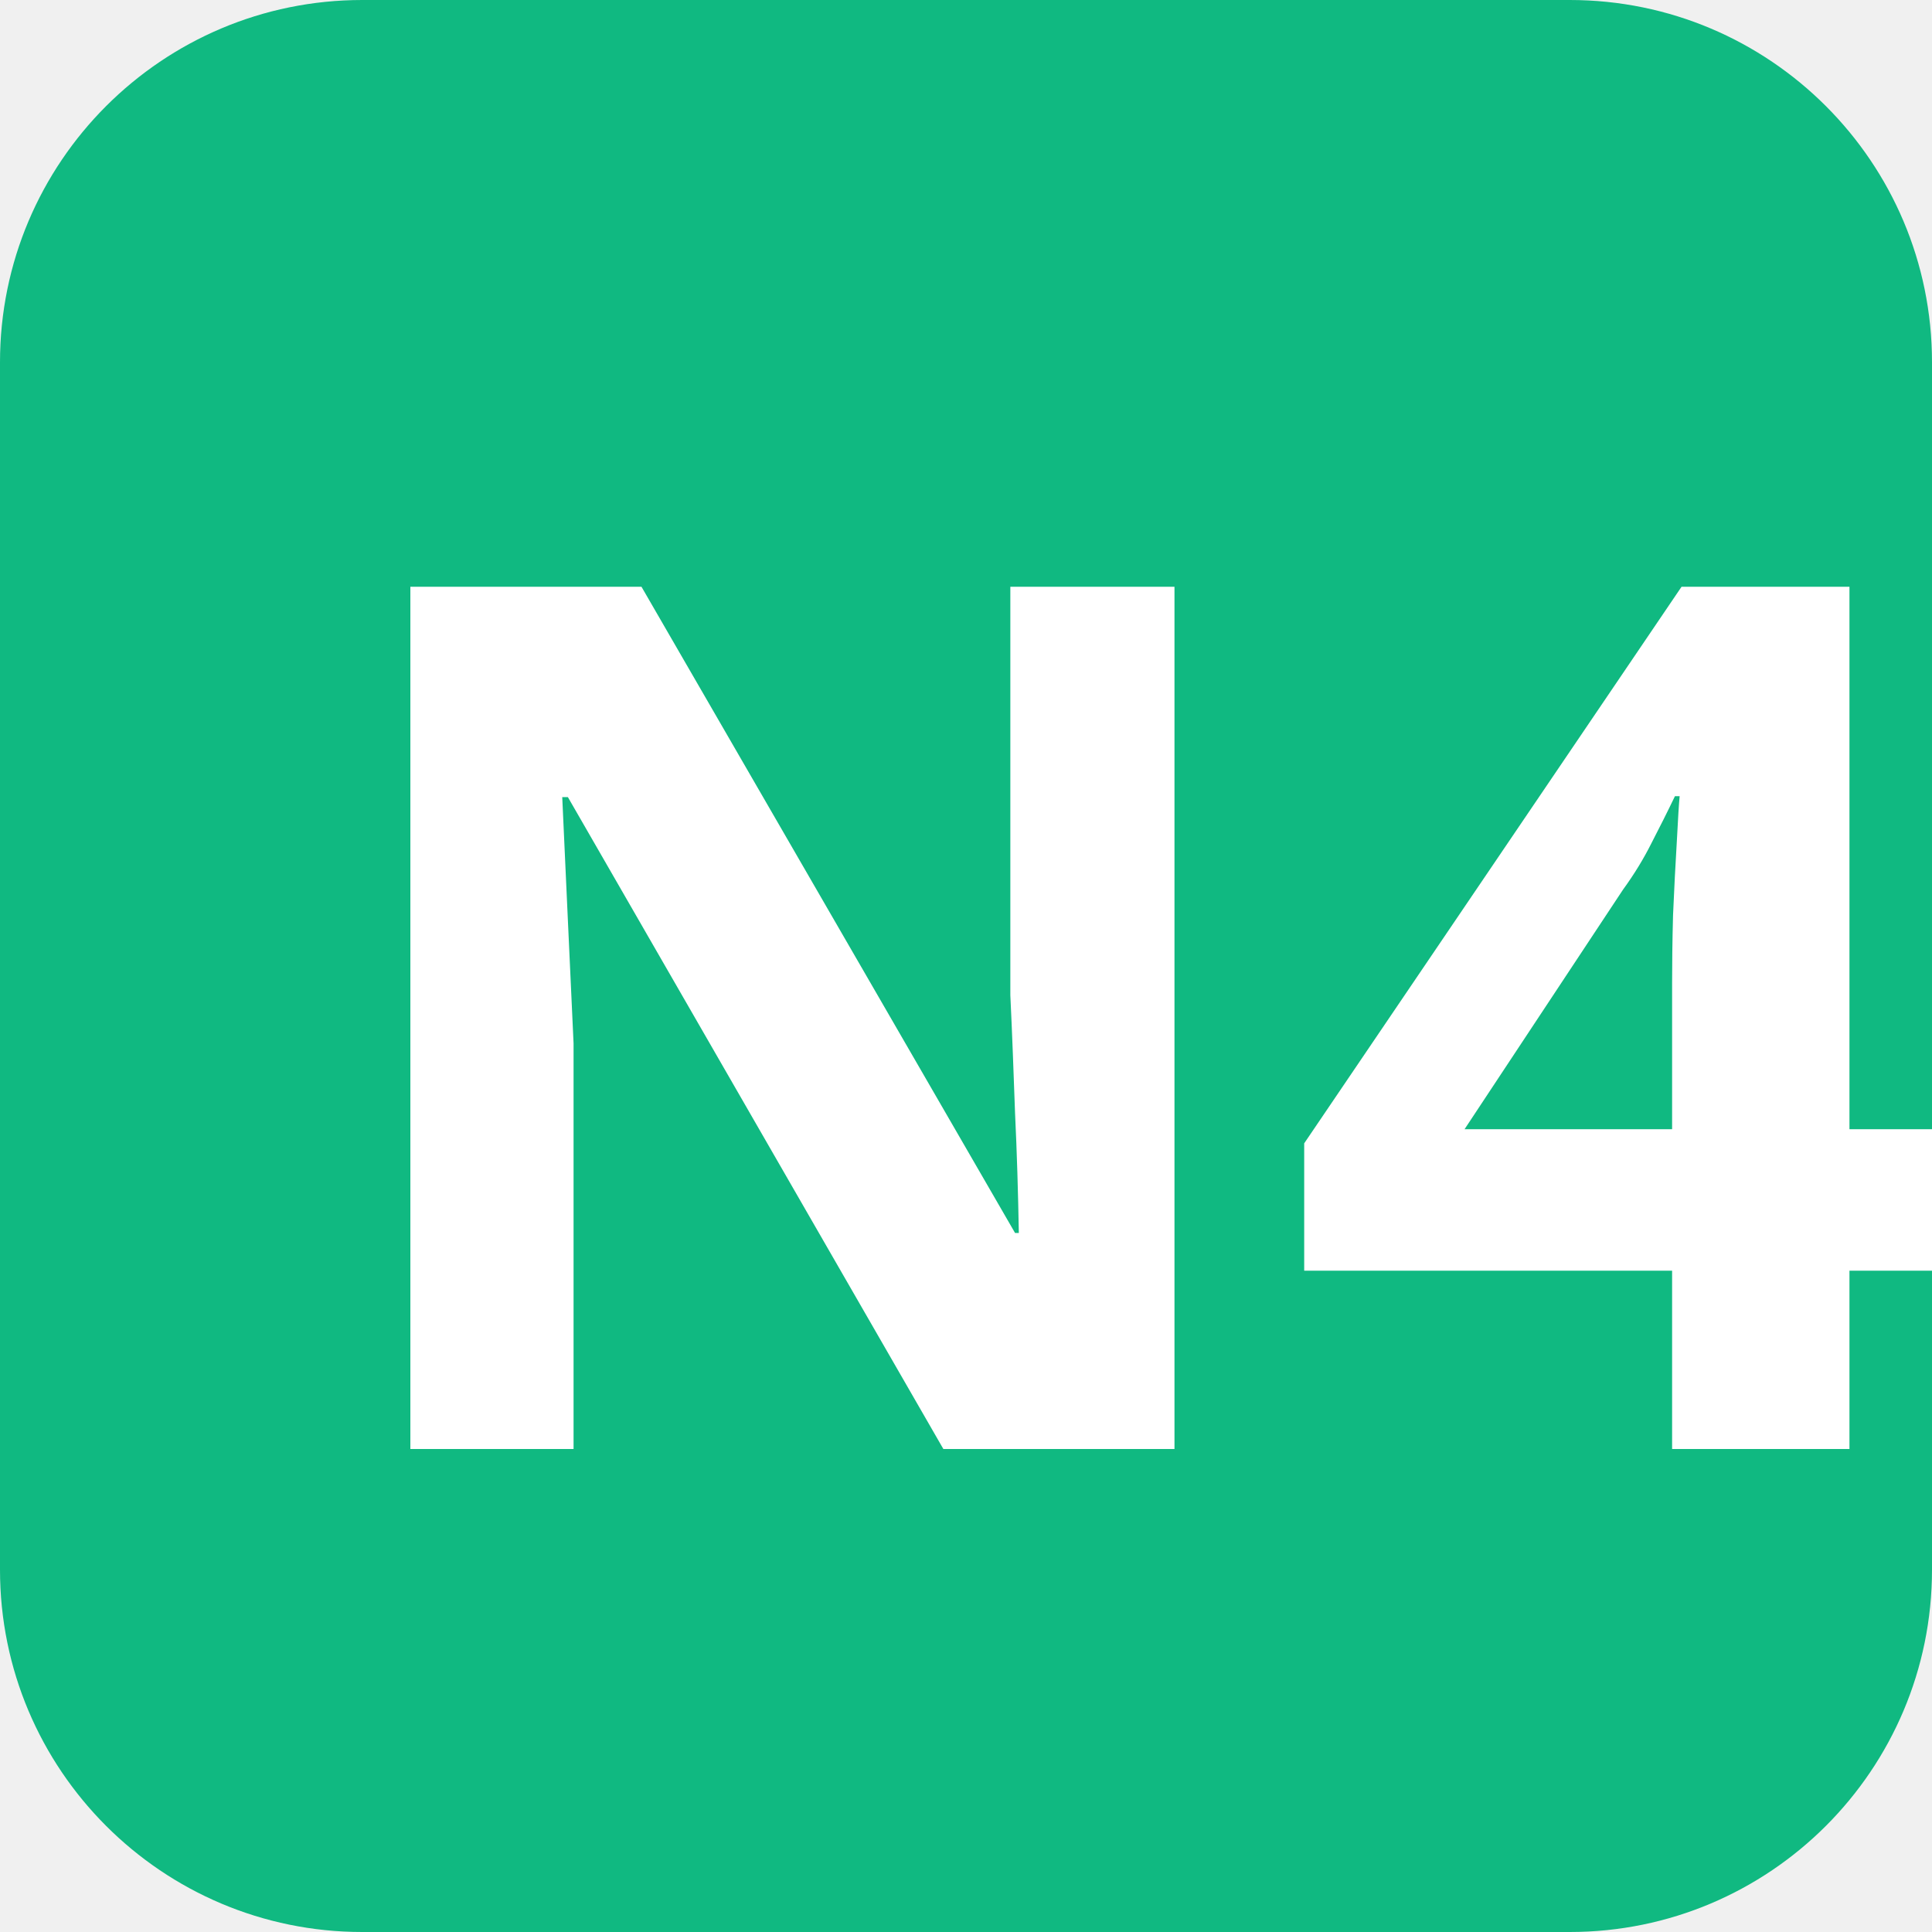
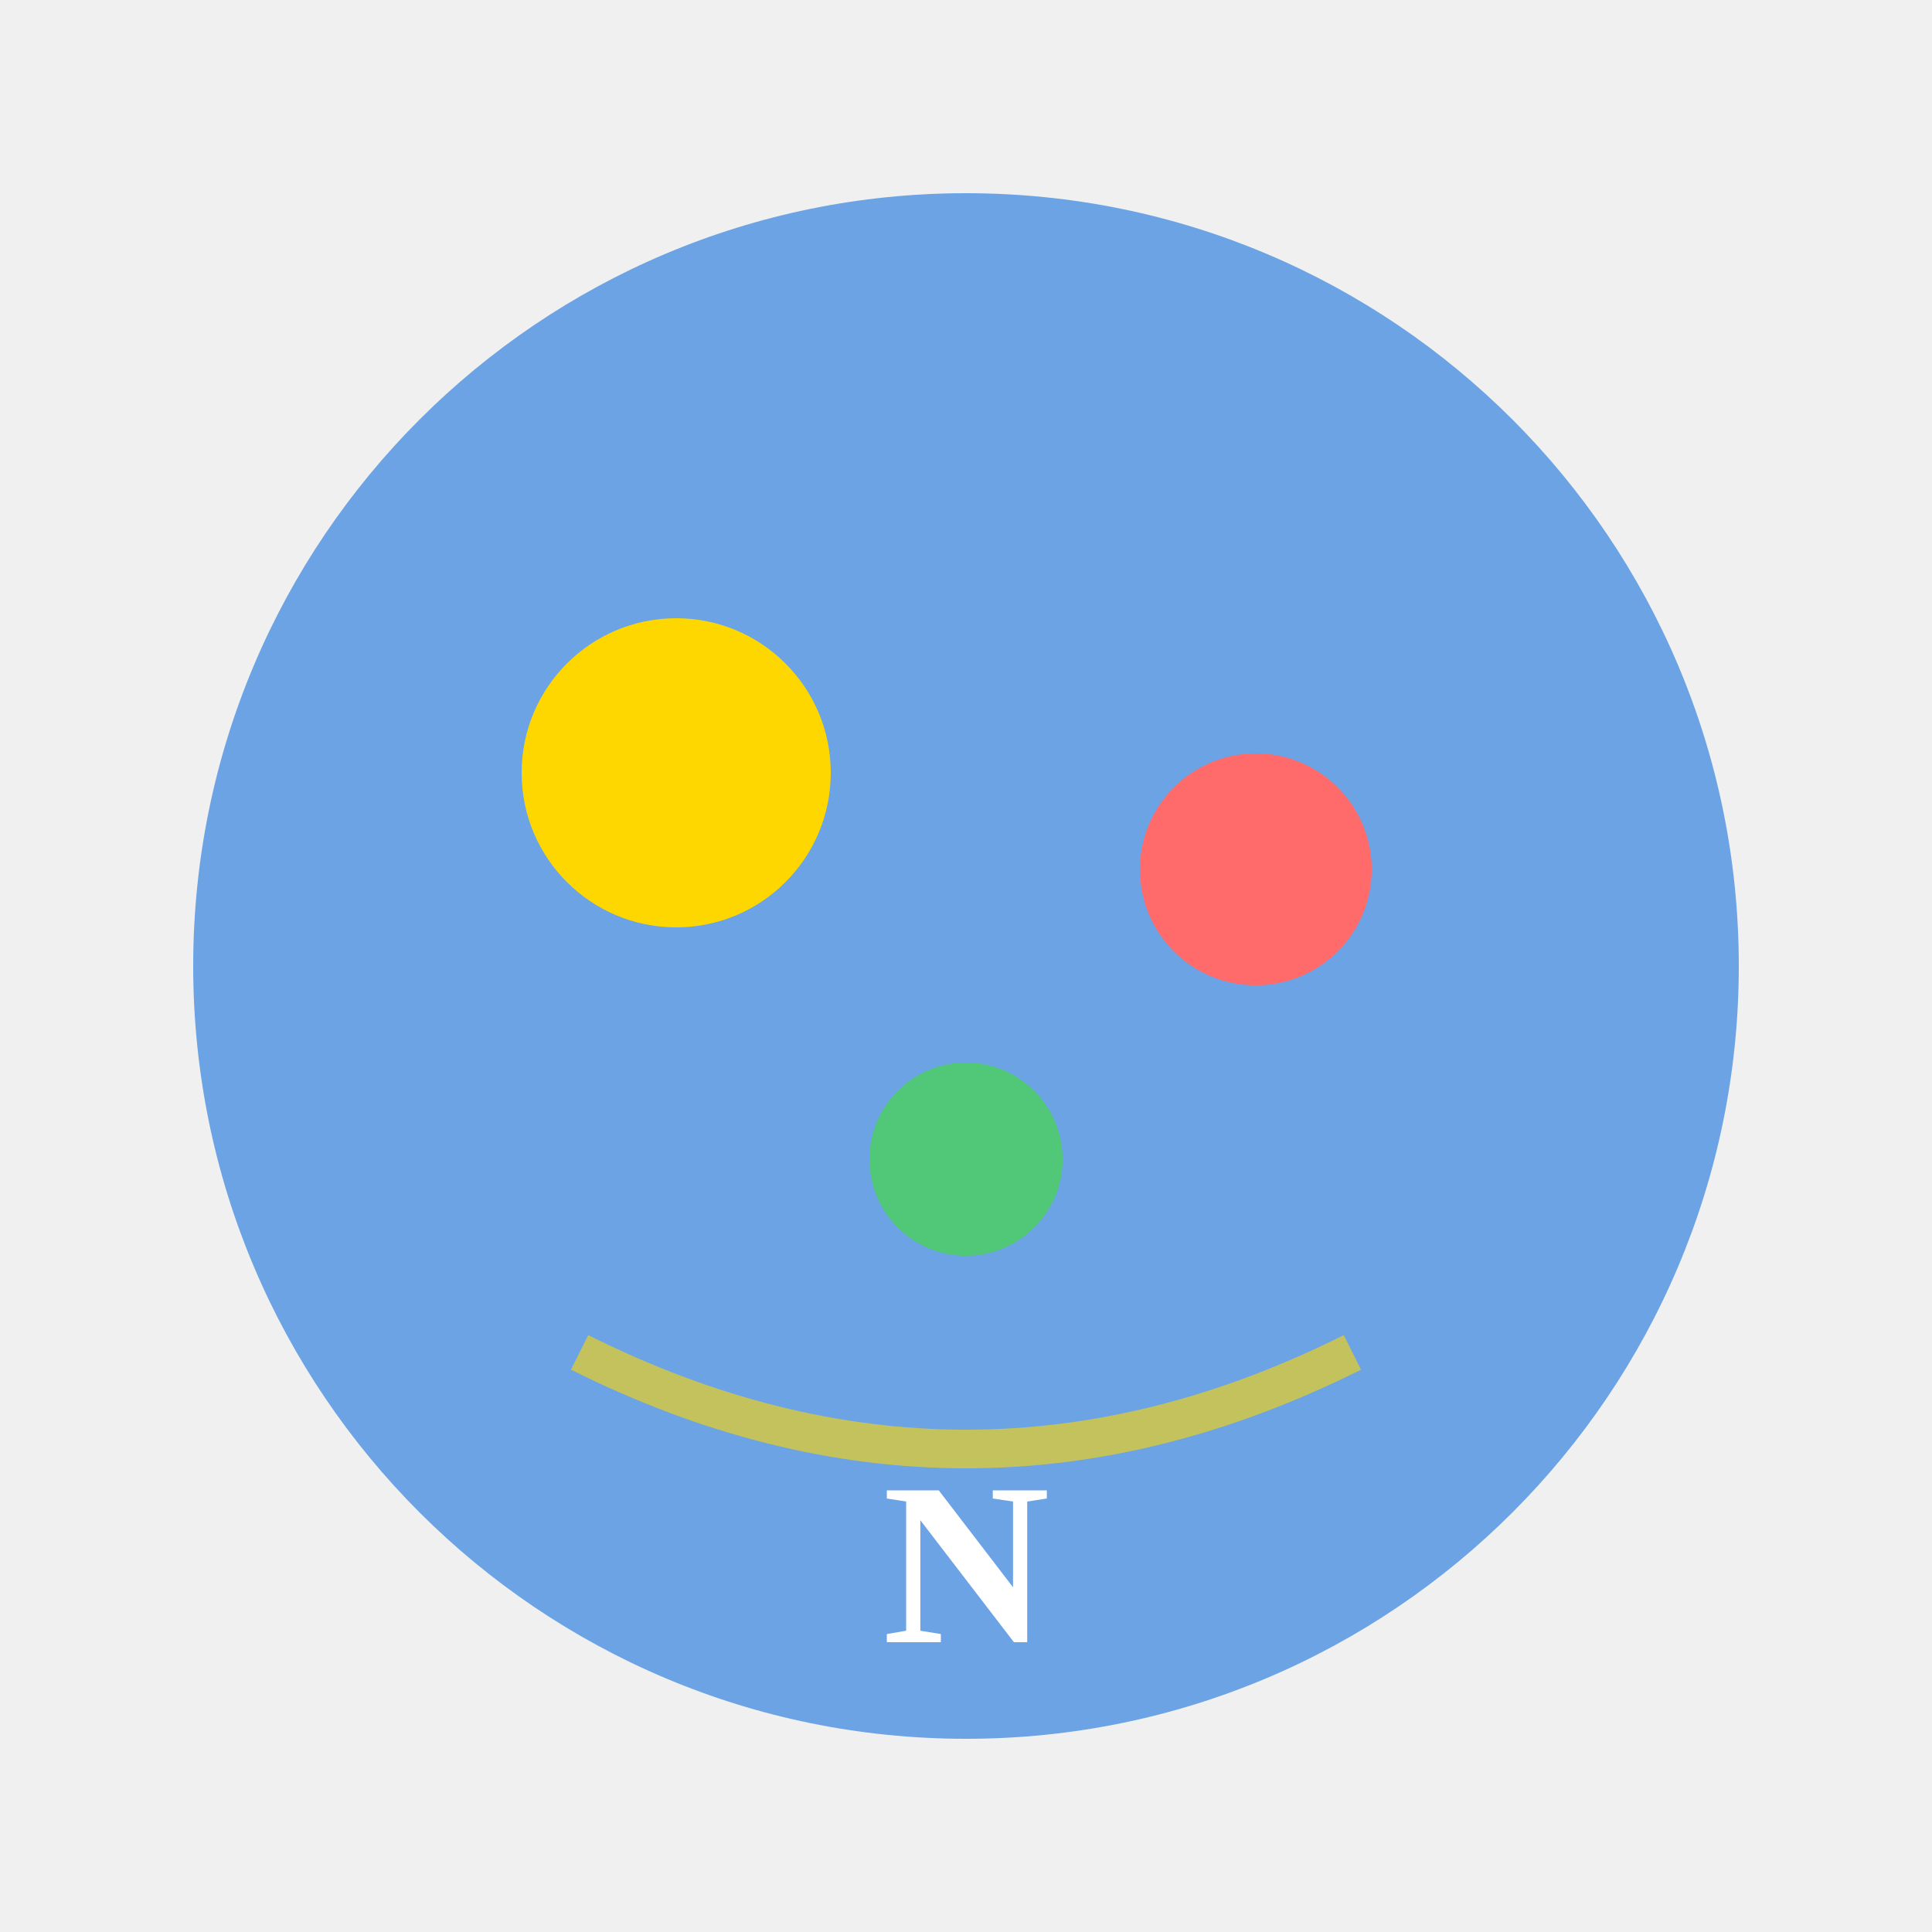
- <svg xmlns="http://www.w3.org/2000/svg" viewBox="0 0 32 32">
-   <rect width="32" height="32" rx="6" fill="#10b981" />
-   <text x="5" y="24" font-family="system-ui, sans-serif" font-size="20" font-weight="bold" fill="white">N4</text>
+ <svg xmlns="http://www.w3.org/2000/svg" viewBox="0 0 100 100">
+   <circle cx="50" cy="50" r="40" fill="#4A90E2" opacity="0.8" />
+   <circle cx="35" cy="40" r="8" fill="#FFD700" />
+   <circle cx="65" cy="45" r="6" fill="#FF6B6B" />
+   <circle cx="50" cy="60" r="5" fill="#50C878" />
+   <path d="M 30 70 Q 50 80 70 70" stroke="#FFD700" stroke-width="2" fill="none" opacity="0.6" />
+   <text x="50" y="85" font-size="12" fill="#FFFFFF" text-anchor="middle" font-weight="bold">N</text>
</svg>
